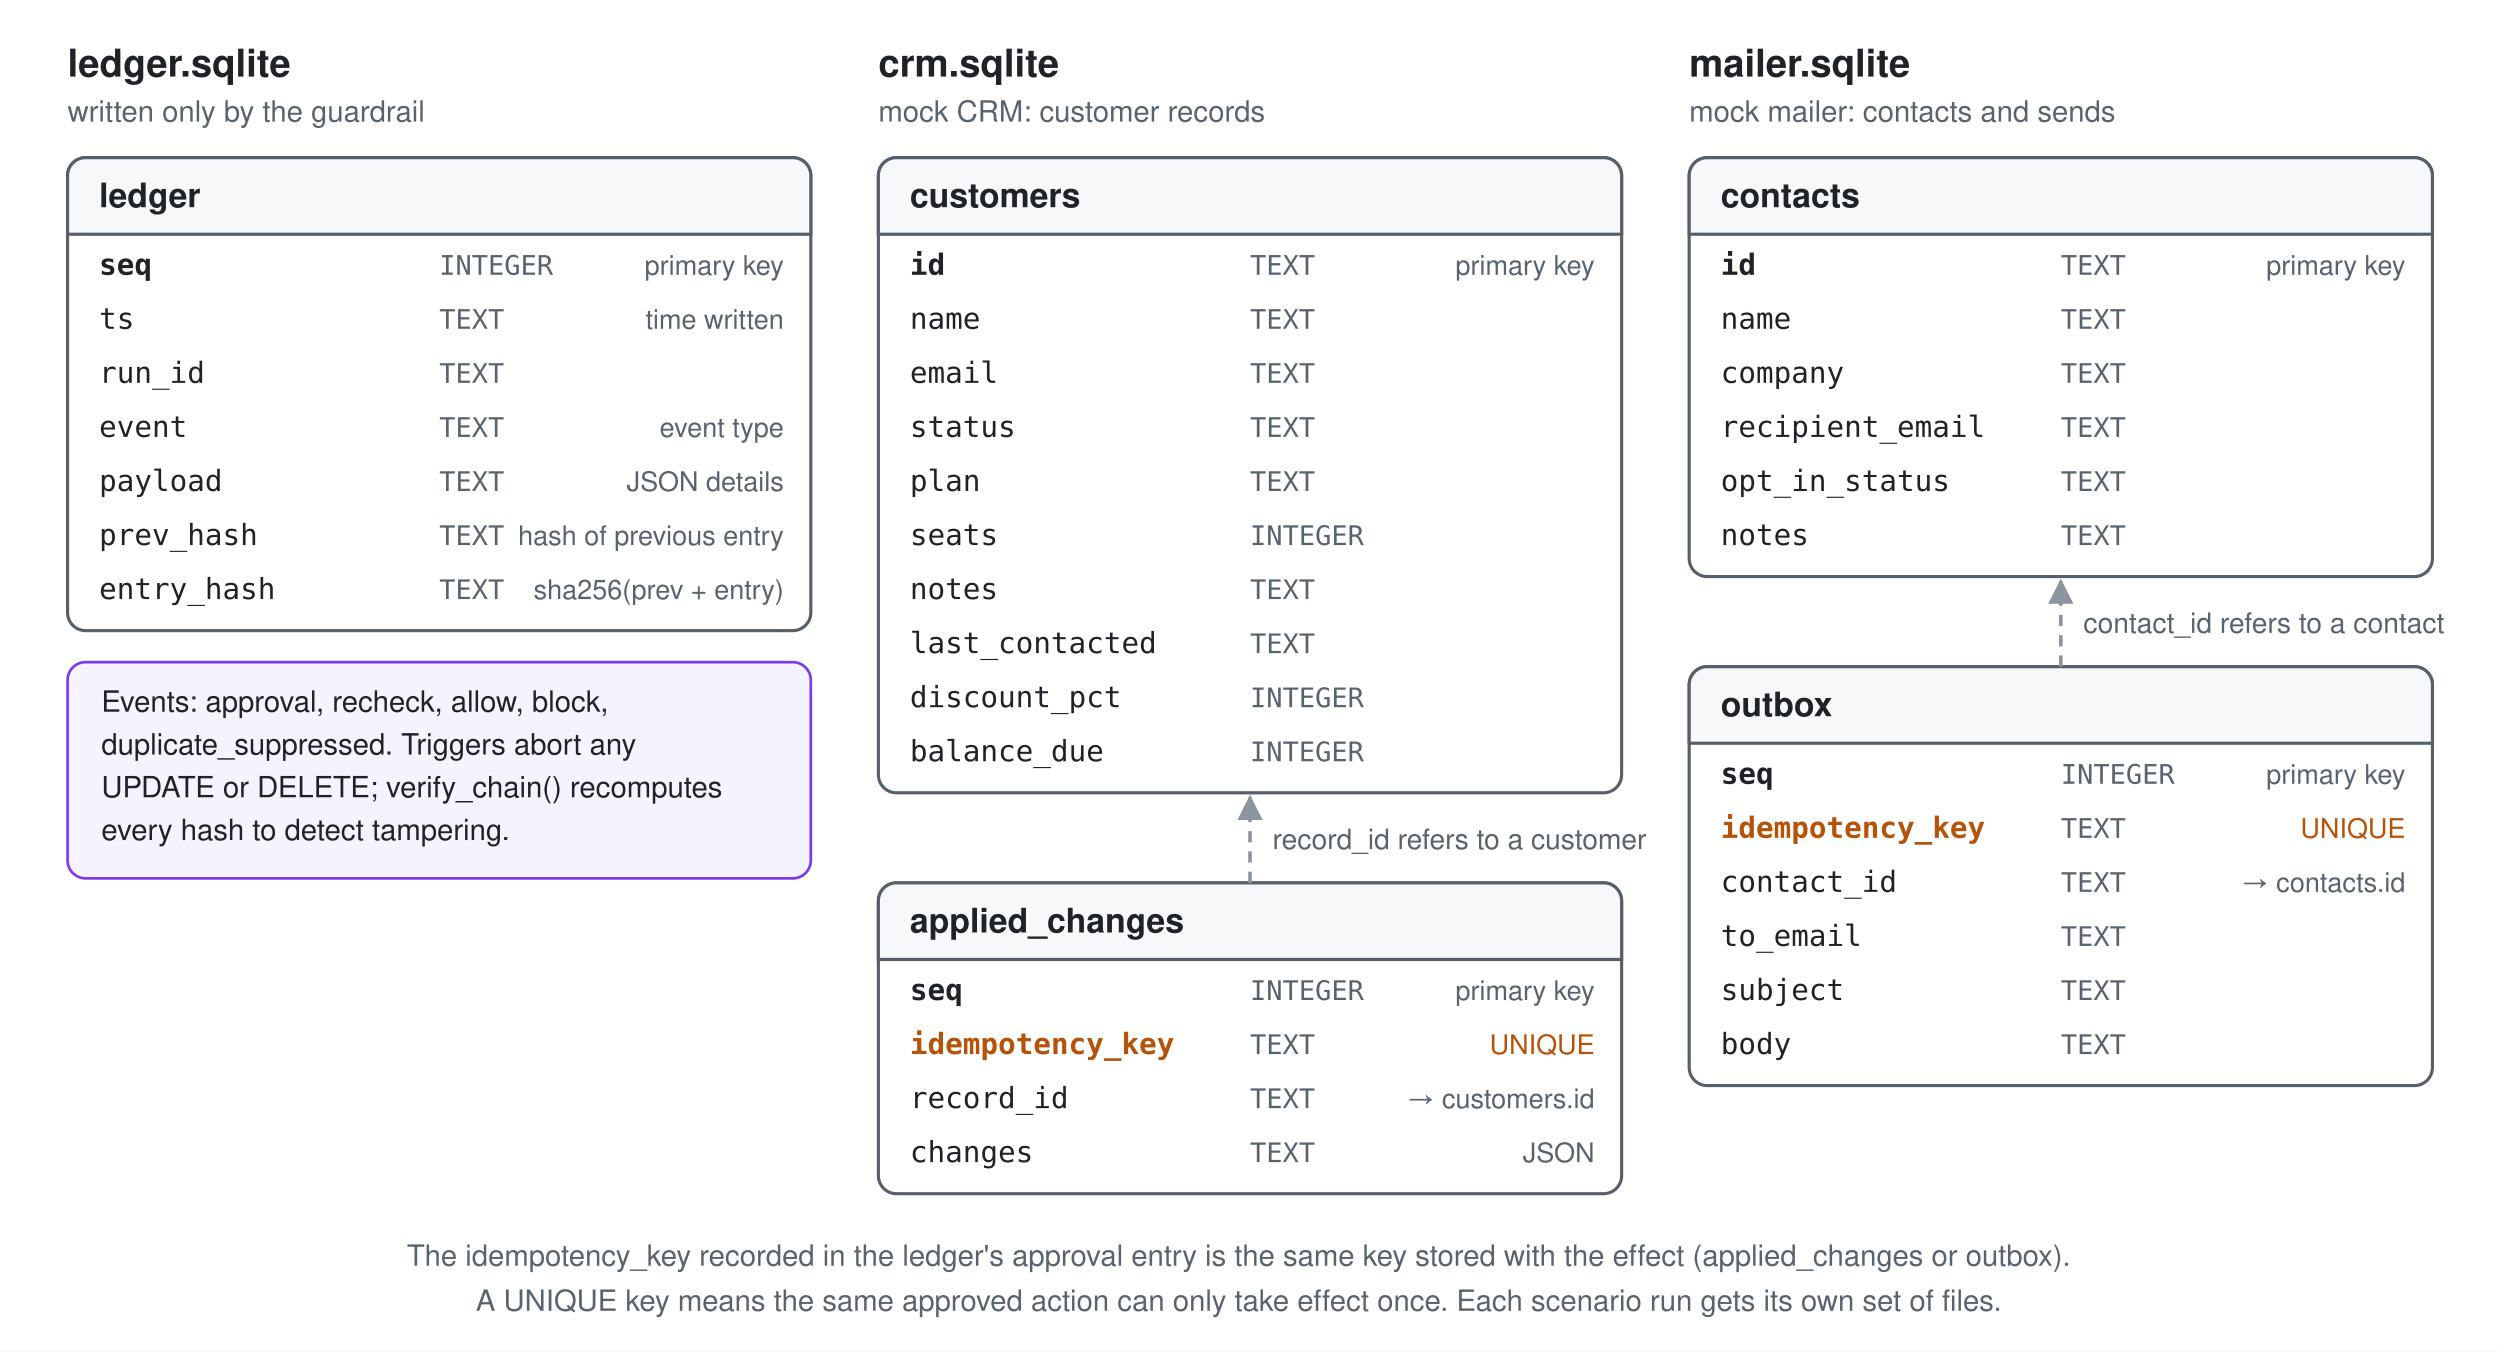
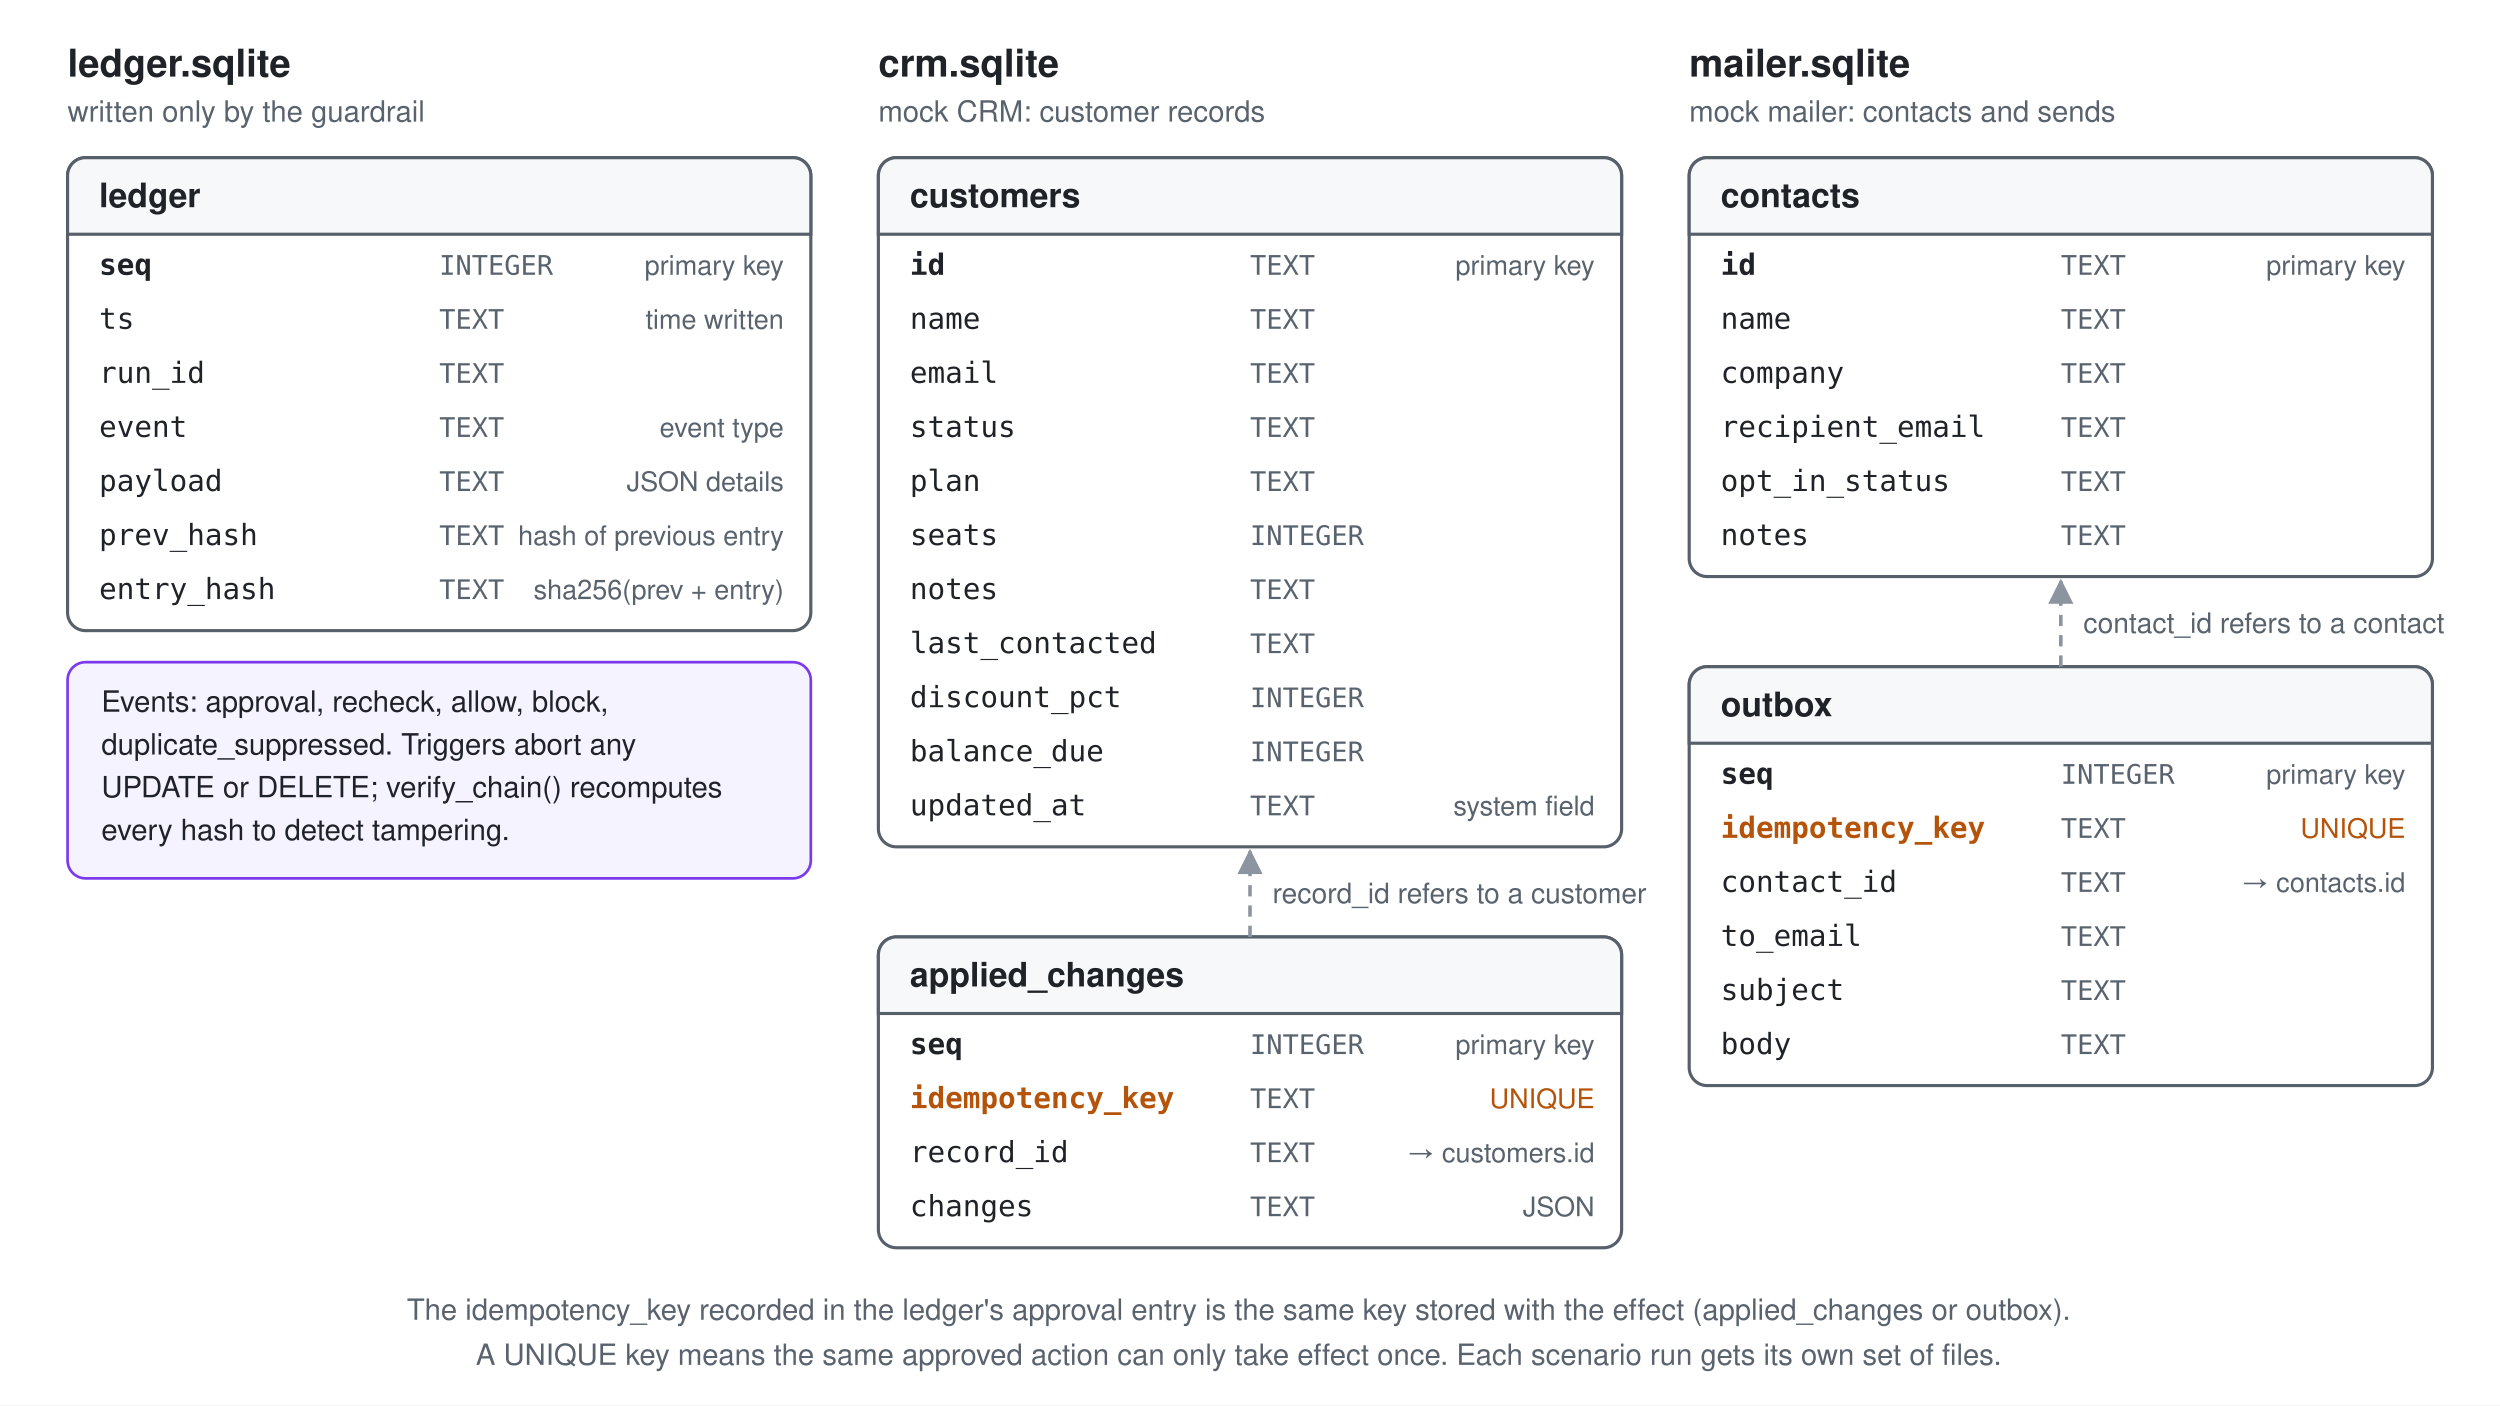
- <svg xmlns="http://www.w3.org/2000/svg" width="1110" height="600" viewBox="0 0 1110 600" font-family="-apple-system, 'Segoe UI', Helvetica, Arial, sans-serif">
+ <svg xmlns="http://www.w3.org/2000/svg" width="1110" height="624" viewBox="0 0 1110 624" font-family="-apple-system, 'Segoe UI', Helvetica, Arial, sans-serif">
  <defs>
    <marker id="a" viewBox="0 0 10 10" refX="9" refY="5" markerWidth="7" markerHeight="7" orient="auto-start-reverse">
      <path d="M0,0 L10,5 L0,10 z" fill="#8c959f" />
    </marker>
  </defs>
-   <rect width="1110" height="600" fill="#ffffff" />
+   <rect width="1110" height="624" fill="#ffffff" />
  <text x="30" y="34" font-size="17" font-weight="700" fill="#1f2328">ledger.sqlite</text>
  <text x="30" y="54" font-size="13" fill="#59636e">written only by the guardrail</text>
  <text x="390" y="34" font-size="17" font-weight="700" fill="#1f2328">crm.sqlite</text>
  <text x="390" y="54" font-size="13" fill="#59636e">mock CRM: customer records</text>
  <text x="750" y="34" font-size="17" font-weight="700" fill="#1f2328">mailer.sqlite</text>
  <text x="750" y="54" font-size="13" fill="#59636e">mock mailer: contacts and sends</text>
  <rect x="30" y="70" width="330" height="210" rx="8" fill="#ffffff" stroke="#57606a" stroke-width="1.4" />
  <path d="M30 104 V78 a8 8 0 0 1 8 -8 H352 a8 8 0 0 1 8 8 V104 Z" fill="#f6f8fa" stroke="#57606a" stroke-width="1.4" />
  <text x="44" y="92" font-size="15" font-weight="600" fill="#1f2328">ledger</text>
  <text x="44" y="122" font-size="13" fill="#1f2328" font-weight="600" font-family="ui-monospace, Menlo, monospace">seq</text>
  <text x="195" y="122" font-size="12" fill="#59636e" font-family="ui-monospace, Menlo, monospace">INTEGER</text>
  <text x="348" y="122" text-anchor="end" font-size="12" fill="#59636e">primary key</text>
  <text x="44" y="146" font-size="13" fill="#1f2328" font-family="ui-monospace, Menlo, monospace">ts</text>
  <text x="195" y="146" font-size="12" fill="#59636e" font-family="ui-monospace, Menlo, monospace">TEXT</text>
  <text x="348" y="146" text-anchor="end" font-size="12" fill="#59636e">time written</text>
  <text x="44" y="170" font-size="13" fill="#1f2328" font-family="ui-monospace, Menlo, monospace">run_id</text>
  <text x="195" y="170" font-size="12" fill="#59636e" font-family="ui-monospace, Menlo, monospace">TEXT</text>
  <text x="348" y="170" text-anchor="end" font-size="12" fill="#59636e" />
  <text x="44" y="194" font-size="13" fill="#1f2328" font-family="ui-monospace, Menlo, monospace">event</text>
  <text x="195" y="194" font-size="12" fill="#59636e" font-family="ui-monospace, Menlo, monospace">TEXT</text>
  <text x="348" y="194" text-anchor="end" font-size="12" fill="#59636e">event type</text>
  <text x="44" y="218" font-size="13" fill="#1f2328" font-family="ui-monospace, Menlo, monospace">payload</text>
  <text x="195" y="218" font-size="12" fill="#59636e" font-family="ui-monospace, Menlo, monospace">TEXT</text>
  <text x="348" y="218" text-anchor="end" font-size="12" fill="#59636e">JSON details</text>
  <text x="44" y="242" font-size="13" fill="#1f2328" font-family="ui-monospace, Menlo, monospace">prev_hash</text>
  <text x="195" y="242" font-size="12" fill="#59636e" font-family="ui-monospace, Menlo, monospace">TEXT</text>
  <text x="348" y="242" text-anchor="end" font-size="12" fill="#59636e">hash of previous entry</text>
  <text x="44" y="266" font-size="13" fill="#1f2328" font-family="ui-monospace, Menlo, monospace">entry_hash</text>
  <text x="195" y="266" font-size="12" fill="#59636e" font-family="ui-monospace, Menlo, monospace">TEXT</text>
  <text x="348" y="266" text-anchor="end" font-size="12" fill="#59636e">sha256(prev + entry)</text>
  <rect x="30" y="294" width="330" height="96" rx="8" fill="#f5f3ff" stroke="#7c3aed" stroke-width="1.2" />
  <text x="45" y="316" font-size="13" fill="#1f2328">Events: approval, recheck, allow, block,</text>
  <text x="45" y="335" font-size="13" fill="#1f2328">duplicate_suppressed. Triggers abort any</text>
  <text x="45" y="354" font-size="13" fill="#1f2328">UPDATE or DELETE; verify_chain() recomputes</text>
  <text x="45" y="373" font-size="13" fill="#1f2328">every hash to detect tampering.</text>
-   <rect x="390" y="70" width="330" height="282" rx="8" fill="#ffffff" stroke="#57606a" stroke-width="1.4" />
+   <rect x="390" y="70" width="330" height="306" rx="8" fill="#ffffff" stroke="#57606a" stroke-width="1.4" />
  <path d="M390 104 V78 a8 8 0 0 1 8 -8 H712 a8 8 0 0 1 8 8 V104 Z" fill="#f6f8fa" stroke="#57606a" stroke-width="1.4" />
  <text x="404" y="92" font-size="15" font-weight="600" fill="#1f2328">customers</text>
  <text x="404" y="122" font-size="13" fill="#1f2328" font-weight="600" font-family="ui-monospace, Menlo, monospace">id</text>
  <text x="555" y="122" font-size="12" fill="#59636e" font-family="ui-monospace, Menlo, monospace">TEXT</text>
  <text x="708" y="122" text-anchor="end" font-size="12" fill="#59636e">primary key</text>
  <text x="404" y="146" font-size="13" fill="#1f2328" font-family="ui-monospace, Menlo, monospace">name</text>
  <text x="555" y="146" font-size="12" fill="#59636e" font-family="ui-monospace, Menlo, monospace">TEXT</text>
  <text x="708" y="146" text-anchor="end" font-size="12" fill="#59636e" />
  <text x="404" y="170" font-size="13" fill="#1f2328" font-family="ui-monospace, Menlo, monospace">email</text>
  <text x="555" y="170" font-size="12" fill="#59636e" font-family="ui-monospace, Menlo, monospace">TEXT</text>
  <text x="708" y="170" text-anchor="end" font-size="12" fill="#59636e" />
  <text x="404" y="194" font-size="13" fill="#1f2328" font-family="ui-monospace, Menlo, monospace">status</text>
  <text x="555" y="194" font-size="12" fill="#59636e" font-family="ui-monospace, Menlo, monospace">TEXT</text>
  <text x="708" y="194" text-anchor="end" font-size="12" fill="#59636e" />
  <text x="404" y="218" font-size="13" fill="#1f2328" font-family="ui-monospace, Menlo, monospace">plan</text>
  <text x="555" y="218" font-size="12" fill="#59636e" font-family="ui-monospace, Menlo, monospace">TEXT</text>
  <text x="708" y="218" text-anchor="end" font-size="12" fill="#59636e" />
  <text x="404" y="242" font-size="13" fill="#1f2328" font-family="ui-monospace, Menlo, monospace">seats</text>
  <text x="555" y="242" font-size="12" fill="#59636e" font-family="ui-monospace, Menlo, monospace">INTEGER</text>
  <text x="708" y="242" text-anchor="end" font-size="12" fill="#59636e" />
  <text x="404" y="266" font-size="13" fill="#1f2328" font-family="ui-monospace, Menlo, monospace">notes</text>
  <text x="555" y="266" font-size="12" fill="#59636e" font-family="ui-monospace, Menlo, monospace">TEXT</text>
  <text x="708" y="266" text-anchor="end" font-size="12" fill="#59636e" />
  <text x="404" y="290" font-size="13" fill="#1f2328" font-family="ui-monospace, Menlo, monospace">last_contacted</text>
  <text x="555" y="290" font-size="12" fill="#59636e" font-family="ui-monospace, Menlo, monospace">TEXT</text>
  <text x="708" y="290" text-anchor="end" font-size="12" fill="#59636e" />
  <text x="404" y="314" font-size="13" fill="#1f2328" font-family="ui-monospace, Menlo, monospace">discount_pct</text>
  <text x="555" y="314" font-size="12" fill="#59636e" font-family="ui-monospace, Menlo, monospace">INTEGER</text>
  <text x="708" y="314" text-anchor="end" font-size="12" fill="#59636e" />
  <text x="404" y="338" font-size="13" fill="#1f2328" font-family="ui-monospace, Menlo, monospace">balance_due</text>
  <text x="555" y="338" font-size="12" fill="#59636e" font-family="ui-monospace, Menlo, monospace">INTEGER</text>
  <text x="708" y="338" text-anchor="end" font-size="12" fill="#59636e" />
-   <rect x="390" y="392" width="330" height="138" rx="8" fill="#ffffff" stroke="#57606a" stroke-width="1.4" />
-   <path d="M390 426 V400 a8 8 0 0 1 8 -8 H712 a8 8 0 0 1 8 8 V426 Z" fill="#f6f8fa" stroke="#57606a" stroke-width="1.4" />
-   <text x="404" y="414" font-size="15" font-weight="600" fill="#1f2328">applied_changes</text>
-   <text x="404" y="444" font-size="13" fill="#1f2328" font-weight="600" font-family="ui-monospace, Menlo, monospace">seq</text>
-   <text x="555" y="444" font-size="12" fill="#59636e" font-family="ui-monospace, Menlo, monospace">INTEGER</text>
-   <text x="708" y="444" text-anchor="end" font-size="12" fill="#59636e">primary key</text>
-   <text x="404" y="468" font-size="13" fill="#b45309" font-weight="600" font-family="ui-monospace, Menlo, monospace">idempotency_key</text>
-   <text x="555" y="468" font-size="12" fill="#59636e" font-family="ui-monospace, Menlo, monospace">TEXT</text>
-   <text x="708" y="468" text-anchor="end" font-size="12" fill="#b45309">UNIQUE</text>
-   <text x="404" y="492" font-size="13" fill="#1f2328" font-family="ui-monospace, Menlo, monospace">record_id</text>
+   <text x="404" y="362" font-size="13" fill="#1f2328" font-family="ui-monospace, Menlo, monospace">updated_at</text>
+   <text x="555" y="362" font-size="12" fill="#59636e" font-family="ui-monospace, Menlo, monospace">TEXT</text>
+   <text x="708" y="362" text-anchor="end" font-size="12" fill="#59636e">system field</text>
+   <rect x="390" y="416" width="330" height="138" rx="8" fill="#ffffff" stroke="#57606a" stroke-width="1.4" />
+   <path d="M390 450 V424 a8 8 0 0 1 8 -8 H712 a8 8 0 0 1 8 8 V450 Z" fill="#f6f8fa" stroke="#57606a" stroke-width="1.4" />
+   <text x="404" y="438" font-size="15" font-weight="600" fill="#1f2328">applied_changes</text>
+   <text x="404" y="468" font-size="13" fill="#1f2328" font-weight="600" font-family="ui-monospace, Menlo, monospace">seq</text>
+   <text x="555" y="468" font-size="12" fill="#59636e" font-family="ui-monospace, Menlo, monospace">INTEGER</text>
+   <text x="708" y="468" text-anchor="end" font-size="12" fill="#59636e">primary key</text>
+   <text x="404" y="492" font-size="13" fill="#b45309" font-weight="600" font-family="ui-monospace, Menlo, monospace">idempotency_key</text>
  <text x="555" y="492" font-size="12" fill="#59636e" font-family="ui-monospace, Menlo, monospace">TEXT</text>
-   <text x="708" y="492" text-anchor="end" font-size="12" fill="#59636e">→ customers.id</text>
-   <text x="404" y="516" font-size="13" fill="#1f2328" font-family="ui-monospace, Menlo, monospace">changes</text>
+   <text x="708" y="492" text-anchor="end" font-size="12" fill="#b45309">UNIQUE</text>
+   <text x="404" y="516" font-size="13" fill="#1f2328" font-family="ui-monospace, Menlo, monospace">record_id</text>
  <text x="555" y="516" font-size="12" fill="#59636e" font-family="ui-monospace, Menlo, monospace">TEXT</text>
-   <text x="708" y="516" text-anchor="end" font-size="12" fill="#59636e">JSON</text>
-   <line x1="555.0" y1="392" x2="555.0" y2="354" stroke="#8c959f" stroke-width="1.6" stroke-dasharray="5 4" marker-end="url(#a)" />
-   <text x="565.0" y="377" font-size="12.5" fill="#59636e">record_id refers to a customer</text>
+   <text x="708" y="516" text-anchor="end" font-size="12" fill="#59636e">→ customers.id</text>
+   <text x="404" y="540" font-size="13" fill="#1f2328" font-family="ui-monospace, Menlo, monospace">changes</text>
+   <text x="555" y="540" font-size="12" fill="#59636e" font-family="ui-monospace, Menlo, monospace">TEXT</text>
+   <text x="708" y="540" text-anchor="end" font-size="12" fill="#59636e">JSON</text>
+   <line x1="555.0" y1="416" x2="555.0" y2="378" stroke="#8c959f" stroke-width="1.6" stroke-dasharray="5 4" marker-end="url(#a)" />
+   <text x="565.0" y="401" font-size="12.5" fill="#59636e">record_id refers to a customer</text>
  <rect x="750" y="70" width="330" height="186" rx="8" fill="#ffffff" stroke="#57606a" stroke-width="1.4" />
  <path d="M750 104 V78 a8 8 0 0 1 8 -8 H1072 a8 8 0 0 1 8 8 V104 Z" fill="#f6f8fa" stroke="#57606a" stroke-width="1.4" />
  <text x="764" y="92" font-size="15" font-weight="600" fill="#1f2328">contacts</text>
  <text x="764" y="122" font-size="13" fill="#1f2328" font-weight="600" font-family="ui-monospace, Menlo, monospace">id</text>
  <text x="915" y="122" font-size="12" fill="#59636e" font-family="ui-monospace, Menlo, monospace">TEXT</text>
  <text x="1068" y="122" text-anchor="end" font-size="12" fill="#59636e">primary key</text>
  <text x="764" y="146" font-size="13" fill="#1f2328" font-family="ui-monospace, Menlo, monospace">name</text>
  <text x="915" y="146" font-size="12" fill="#59636e" font-family="ui-monospace, Menlo, monospace">TEXT</text>
  <text x="1068" y="146" text-anchor="end" font-size="12" fill="#59636e" />
  <text x="764" y="170" font-size="13" fill="#1f2328" font-family="ui-monospace, Menlo, monospace">company</text>
  <text x="915" y="170" font-size="12" fill="#59636e" font-family="ui-monospace, Menlo, monospace">TEXT</text>
  <text x="1068" y="170" text-anchor="end" font-size="12" fill="#59636e" />
  <text x="764" y="194" font-size="13" fill="#1f2328" font-family="ui-monospace, Menlo, monospace">recipient_email</text>
  <text x="915" y="194" font-size="12" fill="#59636e" font-family="ui-monospace, Menlo, monospace">TEXT</text>
  <text x="1068" y="194" text-anchor="end" font-size="12" fill="#59636e" />
  <text x="764" y="218" font-size="13" fill="#1f2328" font-family="ui-monospace, Menlo, monospace">opt_in_status</text>
  <text x="915" y="218" font-size="12" fill="#59636e" font-family="ui-monospace, Menlo, monospace">TEXT</text>
  <text x="1068" y="218" text-anchor="end" font-size="12" fill="#59636e" />
  <text x="764" y="242" font-size="13" fill="#1f2328" font-family="ui-monospace, Menlo, monospace">notes</text>
  <text x="915" y="242" font-size="12" fill="#59636e" font-family="ui-monospace, Menlo, monospace">TEXT</text>
  <text x="1068" y="242" text-anchor="end" font-size="12" fill="#59636e" />
  <rect x="750" y="296" width="330" height="186" rx="8" fill="#ffffff" stroke="#57606a" stroke-width="1.4" />
  <path d="M750 330 V304 a8 8 0 0 1 8 -8 H1072 a8 8 0 0 1 8 8 V330 Z" fill="#f6f8fa" stroke="#57606a" stroke-width="1.4" />
  <text x="764" y="318" font-size="15" font-weight="600" fill="#1f2328">outbox</text>
  <text x="764" y="348" font-size="13" fill="#1f2328" font-weight="600" font-family="ui-monospace, Menlo, monospace">seq</text>
  <text x="915" y="348" font-size="12" fill="#59636e" font-family="ui-monospace, Menlo, monospace">INTEGER</text>
  <text x="1068" y="348" text-anchor="end" font-size="12" fill="#59636e">primary key</text>
  <text x="764" y="372" font-size="13" fill="#b45309" font-weight="600" font-family="ui-monospace, Menlo, monospace">idempotency_key</text>
  <text x="915" y="372" font-size="12" fill="#59636e" font-family="ui-monospace, Menlo, monospace">TEXT</text>
  <text x="1068" y="372" text-anchor="end" font-size="12" fill="#b45309">UNIQUE</text>
  <text x="764" y="396" font-size="13" fill="#1f2328" font-family="ui-monospace, Menlo, monospace">contact_id</text>
  <text x="915" y="396" font-size="12" fill="#59636e" font-family="ui-monospace, Menlo, monospace">TEXT</text>
  <text x="1068" y="396" text-anchor="end" font-size="12" fill="#59636e">→ contacts.id</text>
  <text x="764" y="420" font-size="13" fill="#1f2328" font-family="ui-monospace, Menlo, monospace">to_email</text>
  <text x="915" y="420" font-size="12" fill="#59636e" font-family="ui-monospace, Menlo, monospace">TEXT</text>
  <text x="1068" y="420" text-anchor="end" font-size="12" fill="#59636e" />
  <text x="764" y="444" font-size="13" fill="#1f2328" font-family="ui-monospace, Menlo, monospace">subject</text>
  <text x="915" y="444" font-size="12" fill="#59636e" font-family="ui-monospace, Menlo, monospace">TEXT</text>
  <text x="1068" y="444" text-anchor="end" font-size="12" fill="#59636e" />
  <text x="764" y="468" font-size="13" fill="#1f2328" font-family="ui-monospace, Menlo, monospace">body</text>
  <text x="915" y="468" font-size="12" fill="#59636e" font-family="ui-monospace, Menlo, monospace">TEXT</text>
  <text x="1068" y="468" text-anchor="end" font-size="12" fill="#59636e" />
  <line x1="915.0" y1="296" x2="915.0" y2="258" stroke="#8c959f" stroke-width="1.6" stroke-dasharray="5 4" marker-end="url(#a)" />
  <text x="925.0" y="281" font-size="12.5" fill="#59636e">contact_id refers to a contact</text>
-   <text x="550" y="562" text-anchor="middle" font-size="13" fill="#59636e">The idempotency_key recorded in the ledger's approval entry is the same key stored with the effect (applied_changes or outbox).</text>
-   <text x="550" y="582" text-anchor="middle" font-size="13" fill="#59636e">A UNIQUE key means the same approved action can only take effect once. Each scenario run gets its own set of files.</text>
+   <text x="550" y="586" text-anchor="middle" font-size="13" fill="#59636e">The idempotency_key recorded in the ledger's approval entry is the same key stored with the effect (applied_changes or outbox).</text>
+   <text x="550" y="606" text-anchor="middle" font-size="13" fill="#59636e">A UNIQUE key means the same approved action can only take effect once. Each scenario run gets its own set of files.</text>
</svg>
